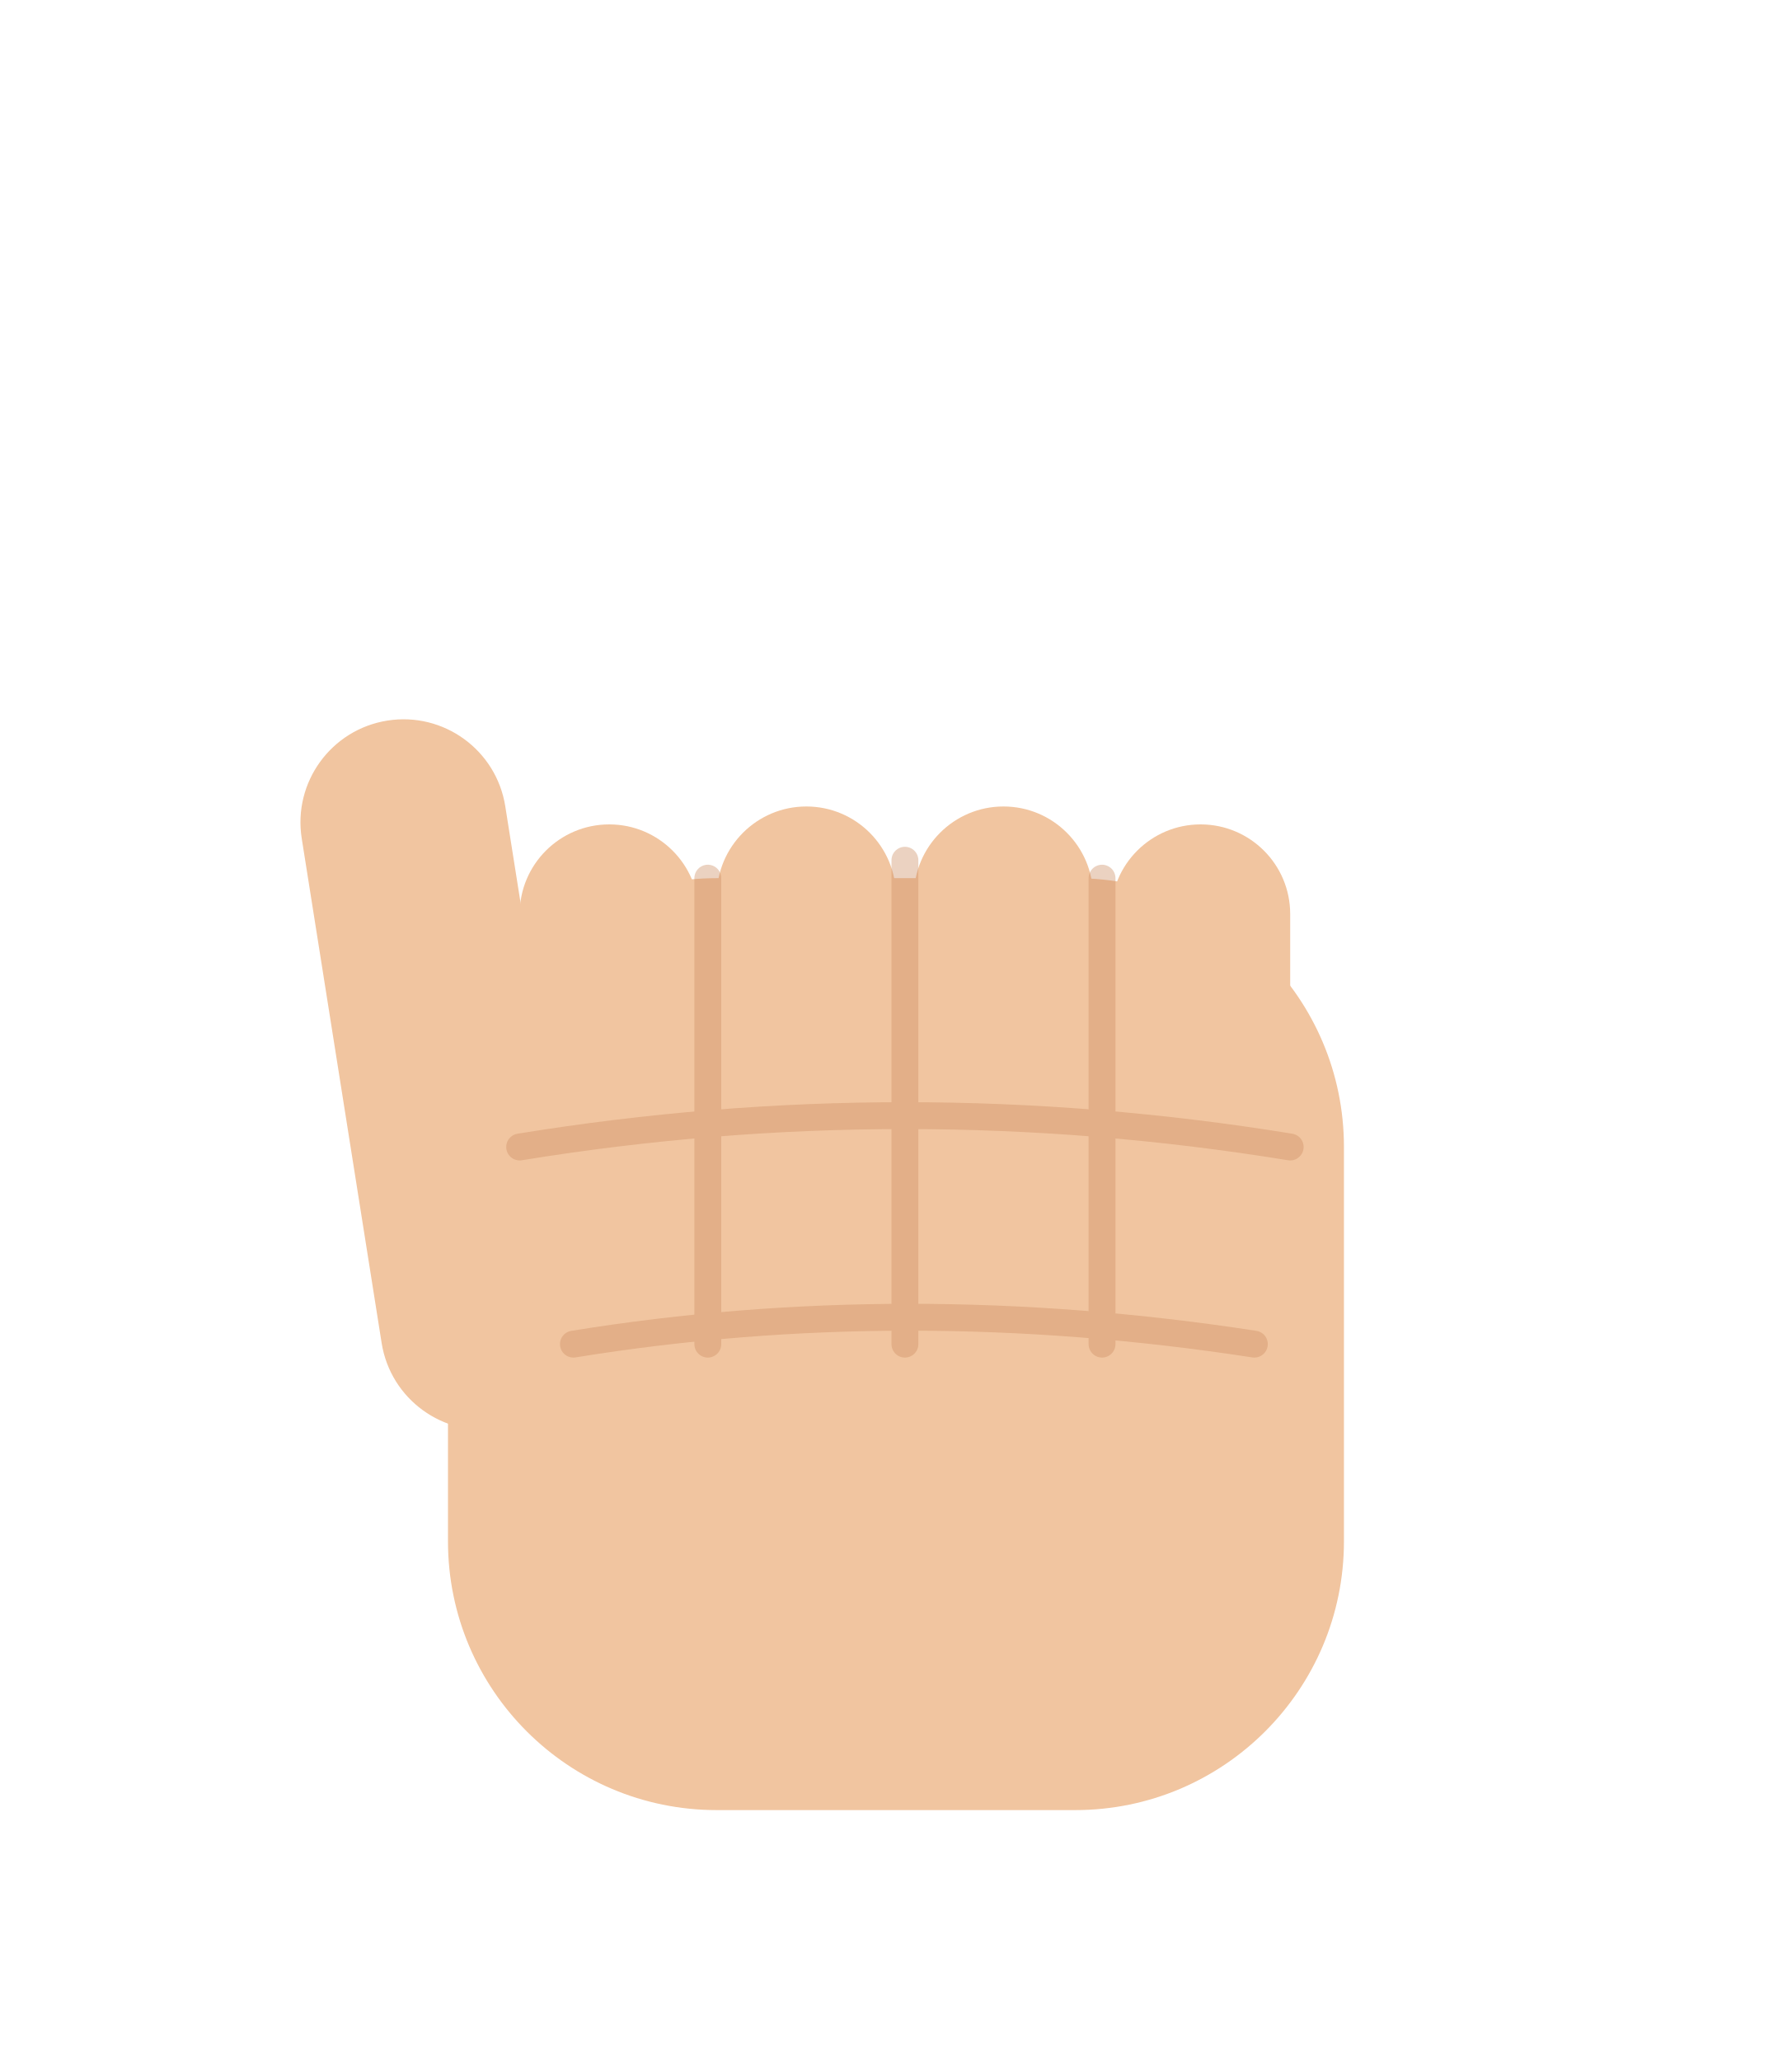
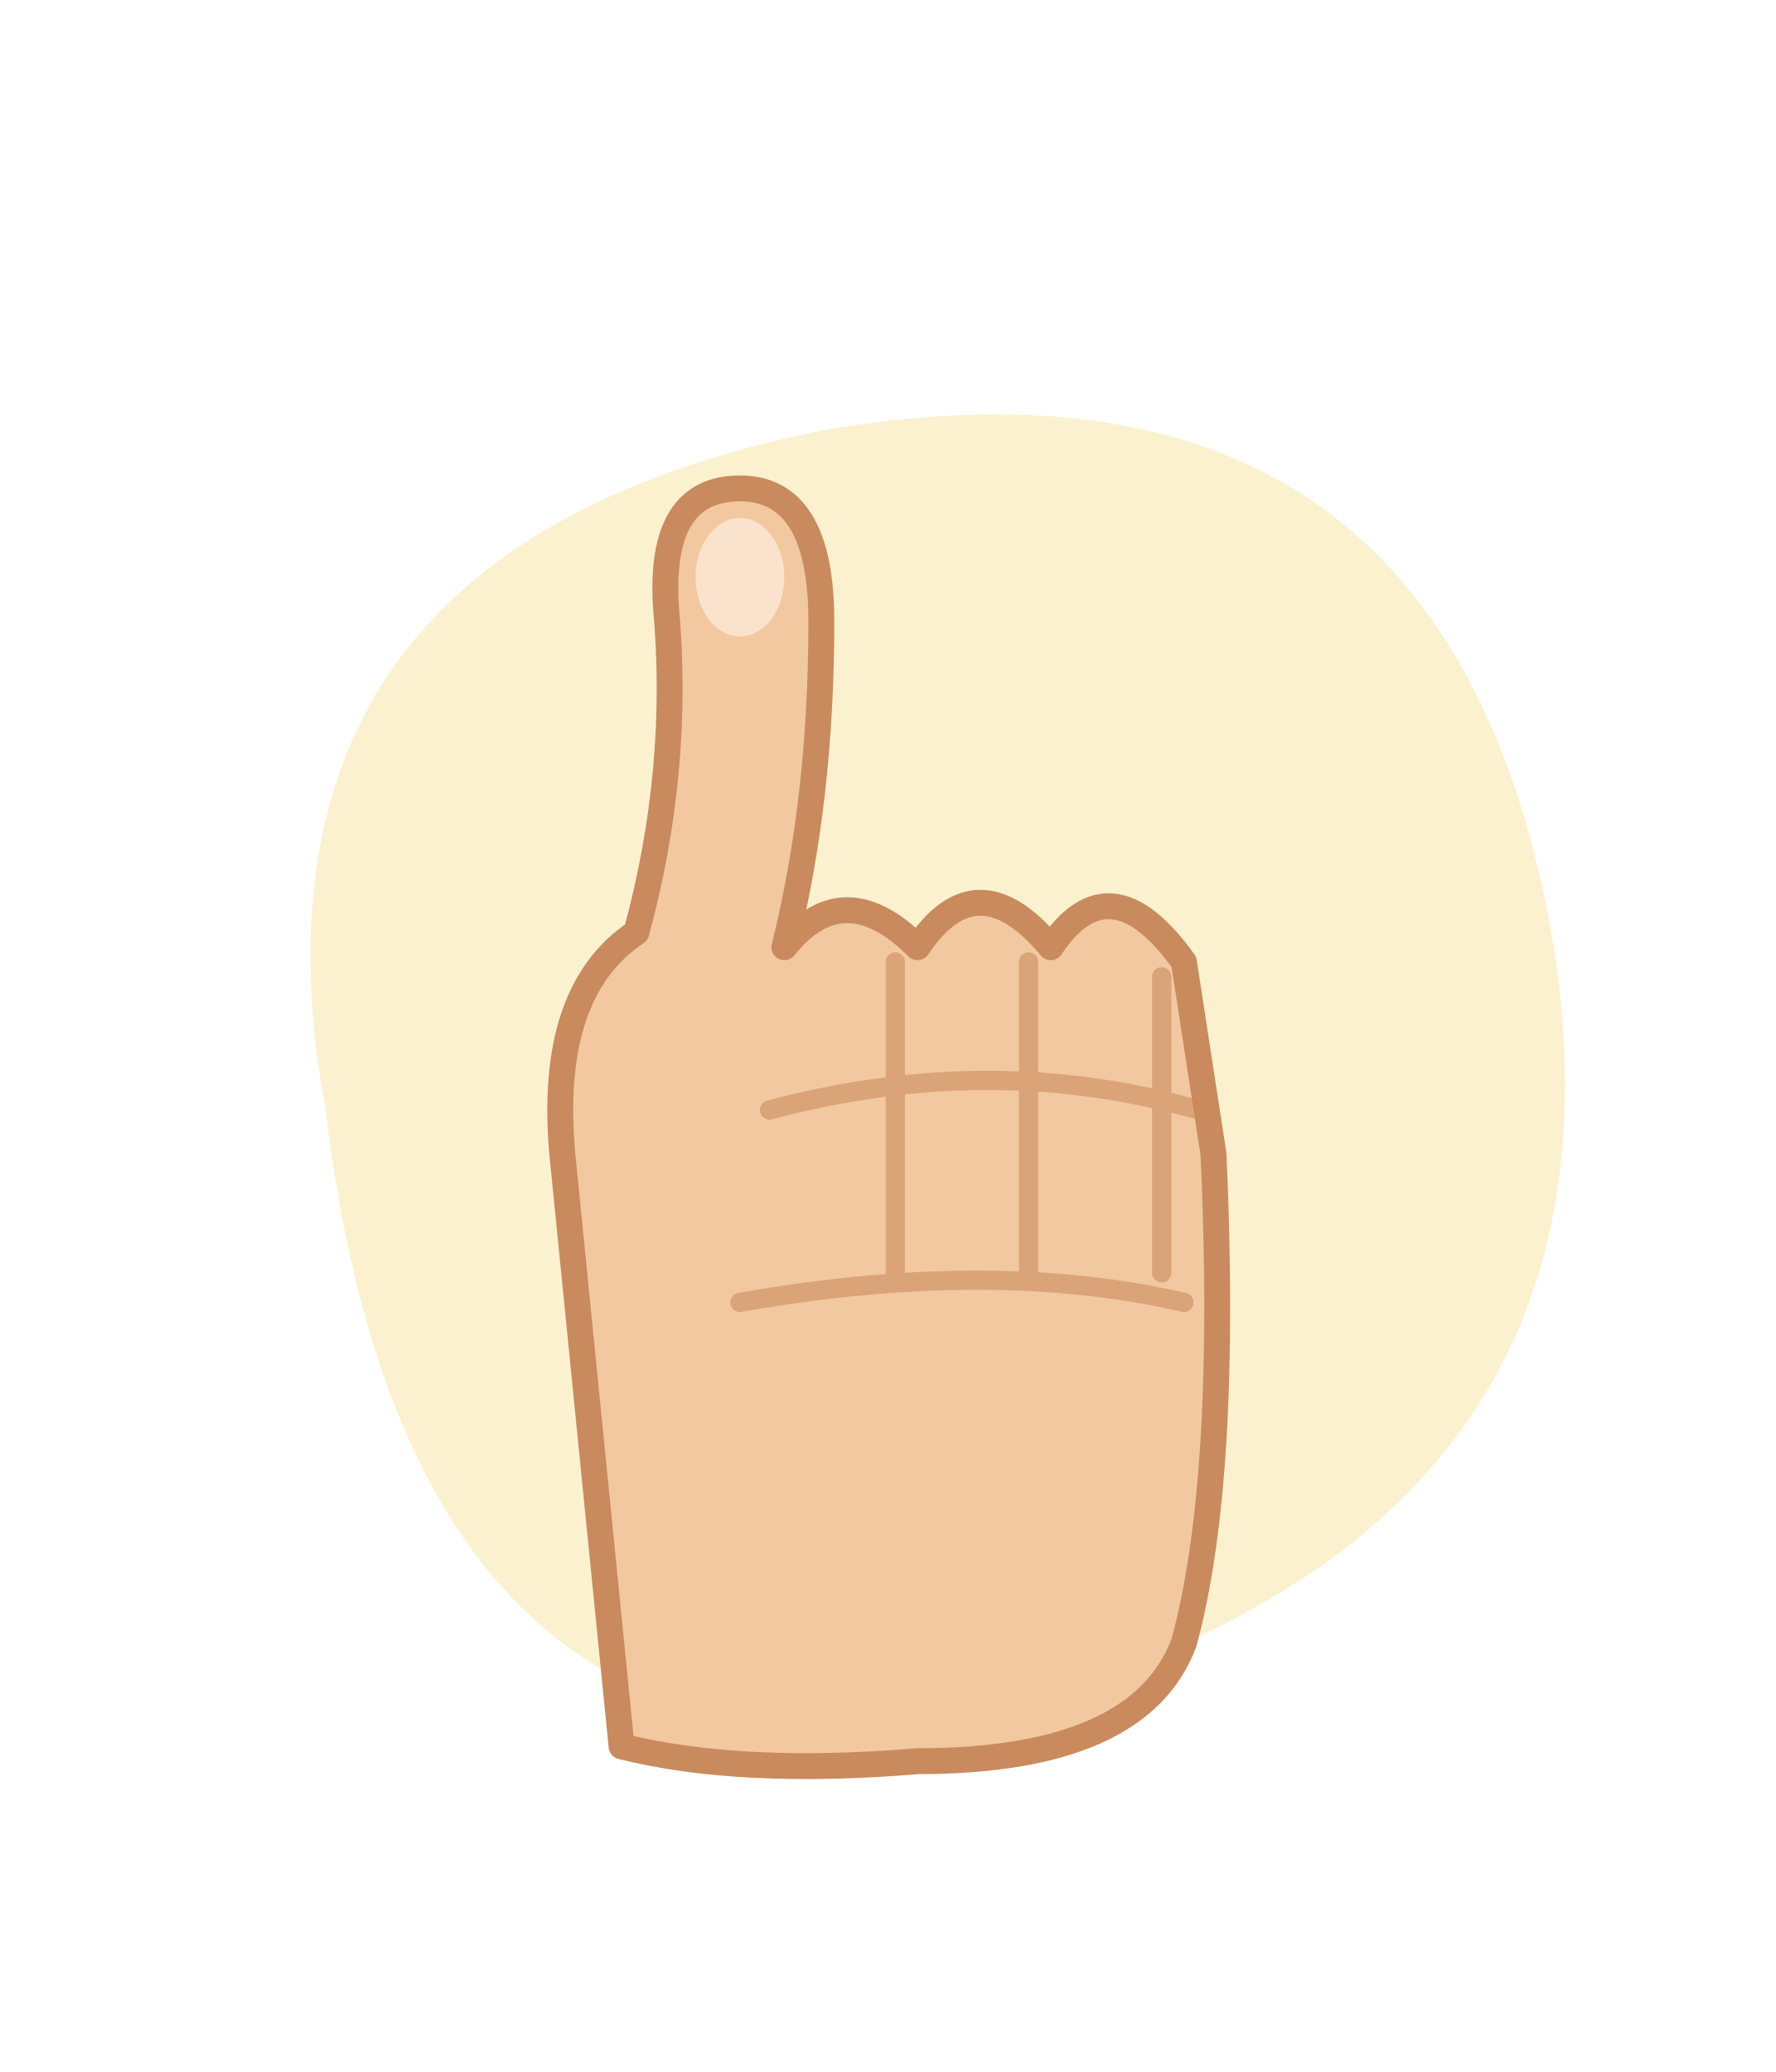
- <svg xmlns="http://www.w3.org/2000/svg" viewBox="0 0 200 230" role="img" aria-label="Shikhara — closed fist with thumb raised">
-   <g fill="#f1c5a0">
-     <rect x="38" y="80" width="23" height="80" rx="11.5" transform="rotate(-9 49 120)" />
-     <rect x="50" y="98" width="100" height="104" rx="30" />
-     <rect x="58" y="92" width="20" height="58" rx="10" />
-     <rect x="80" y="90" width="20" height="60" rx="10" />
-     <rect x="102" y="90" width="20" height="60" rx="10" />
-     <rect x="124" y="92" width="20" height="58" rx="10" />
+ <svg xmlns="http://www.w3.org/2000/svg" viewBox="0 0 240 280" role="img" aria-label="Shikhara — closed fist with thumb raised">
+   <path d="M44,150 Q30,74 112,58 Q196,44 210,128 Q222,206 138,230 Q56,250 44,150 Z" fill="#fbf1cf" />
+   <path d="M84,236 L76,156 Q74,134 86,126 Q92,104 90,82 Q89,66 100,66 Q111,66 111,84            Q111,108 106,128 Q114,118 124,128 Q132,116 142,128 Q150,116 160,130 L164,156            Q166,200 160,222 Q154,238 124,238 Q100,240 84,236 Z" fill="#f2c8a0" stroke="#c98a5e" stroke-width="3.5" stroke-linejoin="round" />
+   <g fill="none" stroke="#c98a5e" stroke-width="2.6" stroke-linecap="round" opacity="0.6">
+     <path d="M121,130 V172" />
+     <path d="M139,130 V172" />
+     <path d="M157,132 V172" />
+     <path d="M104,150 Q134,142 162,150" />
+     <path d="M100,176 Q134,170 160,176" />
  </g>
-   <g fill="none" stroke="#cd8f63" stroke-width="3" stroke-linecap="round" opacity="0.4">
-     <path d="M79,98 V150" />
-     <path d="M101,96 V150" />
-     <path d="M123,98 V150" />
-     <path d="M58,128 Q101,121 144,128" />
-     <path d="M64,150 Q101,144 140,150" />
-   </g>
+   <ellipse cx="100" cy="78" rx="6" ry="8" fill="#fae3cd" />
</svg>
